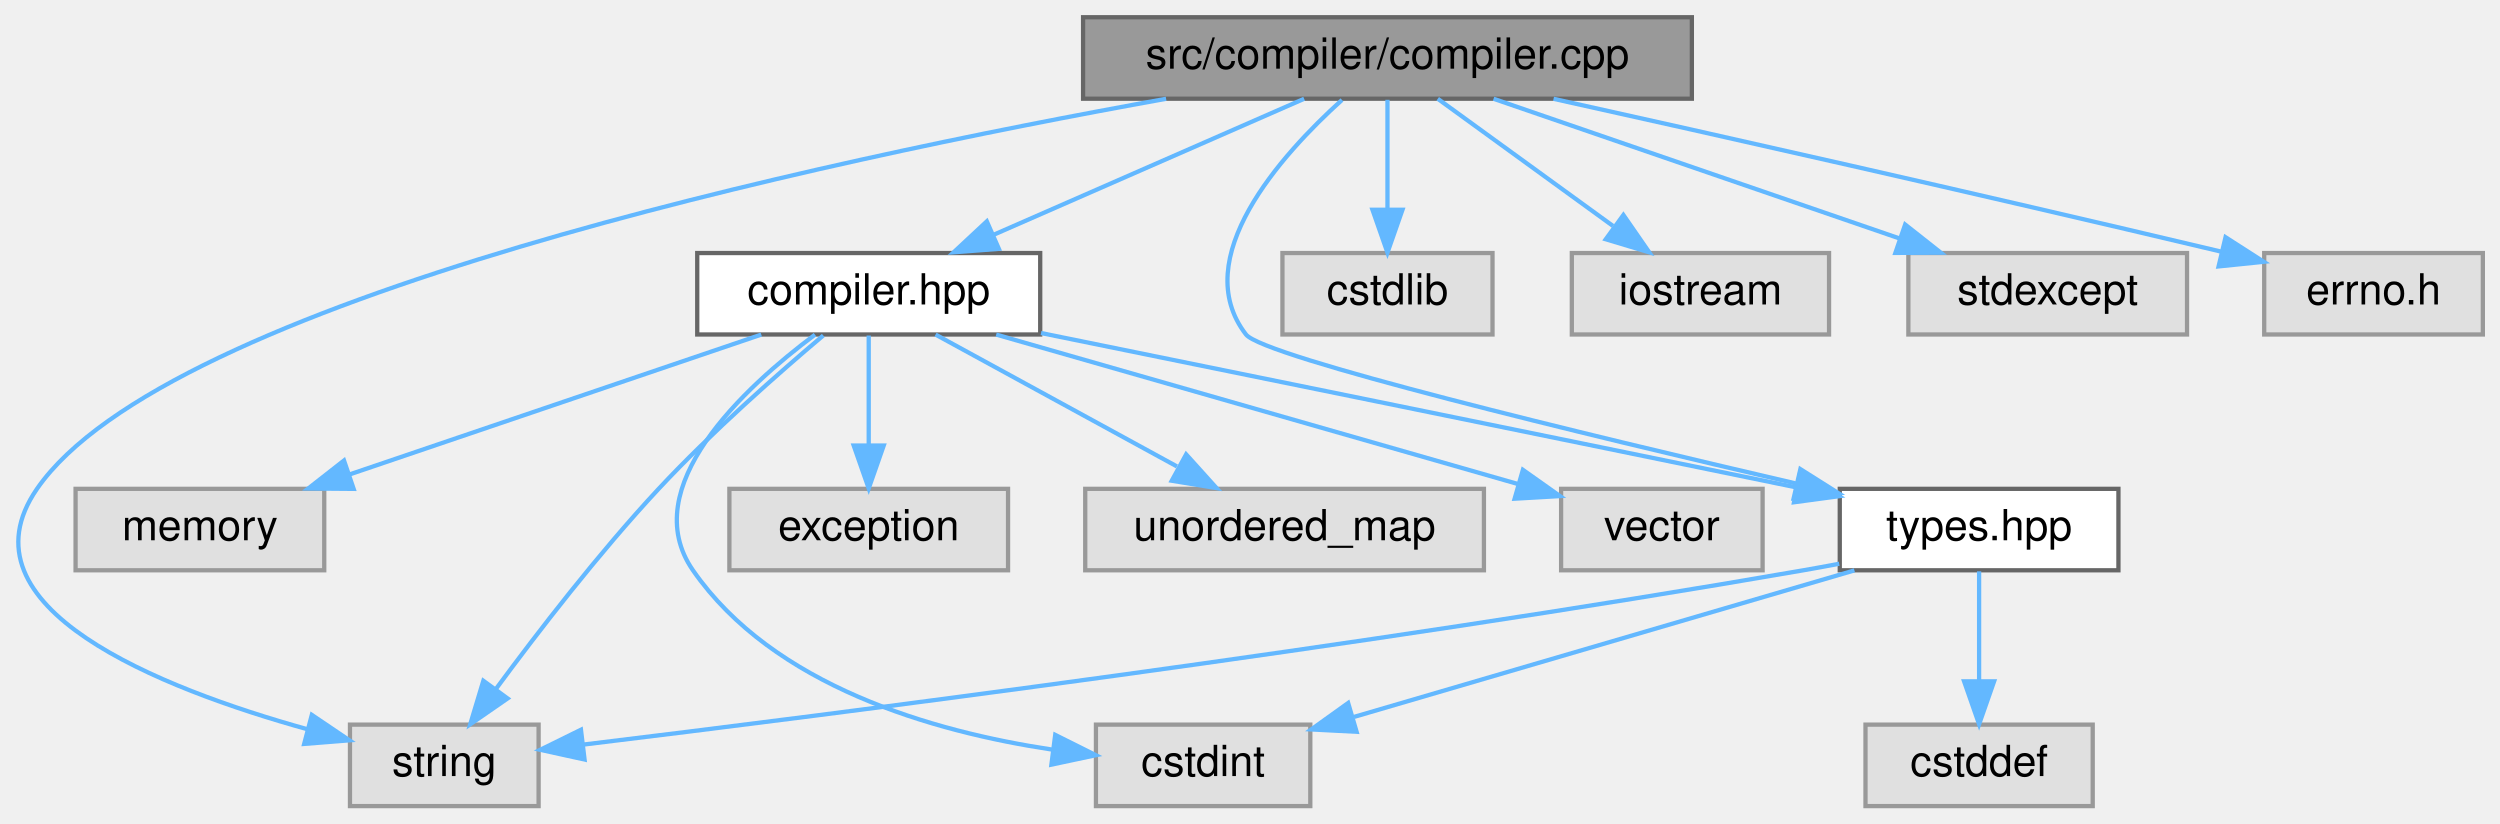
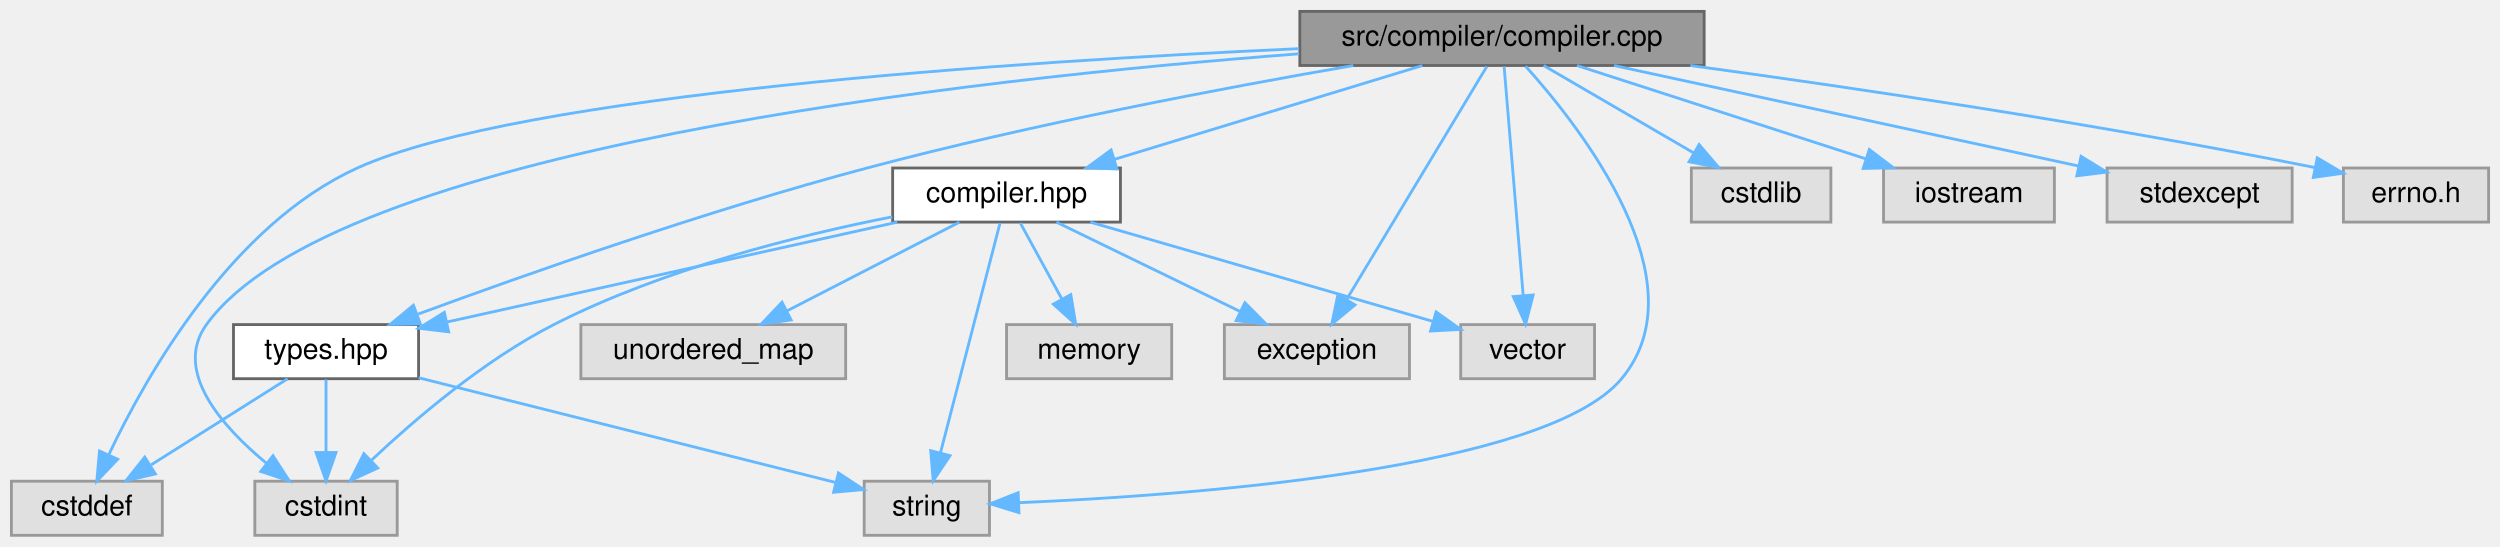
- <svg xmlns="http://www.w3.org/2000/svg" xmlns:xlink="http://www.w3.org/1999/xlink" width="583pt" height="192pt" viewBox="0.00 0.00 583.13 192.00">
+ <svg xmlns="http://www.w3.org/2000/svg" xmlns:xlink="http://www.w3.org/1999/xlink" width="878pt" height="192pt" viewBox="0.00 0.00 878.00 192.00">
  <g id="graph0" class="graph" transform="scale(1 1) rotate(0) translate(4 188)">
    <g id="Node000001" class="node">
      <g id="a_Node000001">
        <a xlink:title=" ">
-           <polygon fill="#999999" stroke="#666666" points="390.63,-184 248.63,-184 248.63,-165 390.63,-165 390.63,-184" />
-           <text text-anchor="middle" x="319.63" y="-172" font-family="Helvetica,sans-Serif" font-size="10.00">src/compiler/compiler.cpp</text>
+           <polygon fill="#999999" stroke="#666666" points="594.5,-184 452.5,-184 452.5,-165 594.5,-165 594.5,-184" />
+           <text text-anchor="middle" x="523.5" y="-172" font-family="Helvetica,sans-Serif" font-size="10.00">src/compiler/compiler.cpp</text>
        </a>
      </g>
    </g>
    <g id="Node000002" class="node">
      <g id="a_Node000002">
        <a xlink:href="compiler_8hpp.html" target="_top" xlink:title=" ">
-           <polygon fill="white" stroke="#666666" points="238.63,-129 158.63,-129 158.63,-110 238.63,-110 238.63,-129" />
-           <text text-anchor="middle" x="198.63" y="-117" font-family="Helvetica,sans-Serif" font-size="10.00">compiler.hpp</text>
+           <polygon fill="white" stroke="#666666" points="389.5,-129 309.5,-129 309.5,-110 389.5,-110 389.5,-129" />
+           <text text-anchor="middle" x="349.5" y="-117" font-family="Helvetica,sans-Serif" font-size="10.00">compiler.hpp</text>
        </a>
      </g>
    </g>
    <g id="edge1_Node000001_Node000002" class="edge">
      <g id="a_edge1_Node000001_Node000002">
        <a xlink:title=" ">
-           <path fill="none" stroke="#63b8ff" d="M300.19,-164.98C280.64,-156.42 250.25,-143.11 227.81,-133.28" />
-           <polygon fill="#63b8ff" stroke="#63b8ff" points="228.99,-129.98 218.43,-129.17 226.18,-136.39 228.99,-129.98" />
+           <path fill="none" stroke="#63b8ff" d="M495.54,-164.98C466.2,-156.05 419.9,-141.94 387.31,-132.02" />
+           <polygon fill="#63b8ff" stroke="#63b8ff" points="388.26,-128.65 377.68,-129.08 386.22,-135.34 388.26,-128.65" />
        </a>
      </g>
    </g>
    <g id="Node000003" class="node">
      <g id="a_Node000003">
        <a xlink:href="types_8hpp.html" target="_top" xlink:title=" ">
-           <polygon fill="white" stroke="#666666" points="490.13,-74 425.13,-74 425.13,-55 490.13,-55 490.13,-74" />
-           <text text-anchor="middle" x="457.63" y="-62" font-family="Helvetica,sans-Serif" font-size="10.00">types.hpp</text>
+           <polygon fill="white" stroke="#666666" points="143,-74 78,-74 78,-55 143,-55 143,-74" />
+           <text text-anchor="middle" x="110.5" y="-62" font-family="Helvetica,sans-Serif" font-size="10.00">types.hpp</text>
        </a>
      </g>
    </g>
    <g id="edge12_Node000001_Node000003" class="edge">
      <g id="a_edge12_Node000001_Node000003">
        <a xlink:title=" ">
-           <path fill="none" stroke="#63b8ff" d="M309.02,-164.71C294.83,-151.9 272.96,-127.69 286.63,-110 290.65,-104.81 365.77,-86.66 415.1,-75.2" />
-           <polygon fill="#63b8ff" stroke="#63b8ff" points="415.94,-78.6 424.9,-72.94 414.37,-71.78 415.94,-78.6" />
+           <path fill="none" stroke="#63b8ff" d="M471.26,-164.99C425.79,-157.13 358.3,-144.36 300.5,-129 244.27,-114.06 180.41,-91.53 142.89,-77.71" />
+           <polygon fill="#63b8ff" stroke="#63b8ff" points="143.63,-74.25 133.03,-74.06 141.19,-80.82 143.63,-74.25" />
+         </a>
+       </g>
+     </g>
+     <g id="Node000004" class="node">
+       <g id="a_Node000004">
+         <a xlink:title=" ">
+           <polygon fill="#e0e0e0" stroke="#999999" points="53,-19 0,-19 0,0 53,0 53,-19" />
+           <text text-anchor="middle" x="26.5" y="-7" font-family="Helvetica,sans-Serif" font-size="10.00">cstddef</text>
+         </a>
+       </g>
+     </g>
+     <g id="edge13_Node000001_Node000004" class="edge">
+       <g id="a_edge13_Node000001_Node000004">
+         <a xlink:title=" ">
+           <path fill="none" stroke="#63b8ff" d="M452.22,-170.91C352.95,-166.41 178.81,-155.01 121.5,-129 77.22,-108.9 47.43,-56.25 34.24,-28.39" />
+           <polygon fill="#63b8ff" stroke="#63b8ff" points="37.32,-26.71 30,-19.04 30.94,-29.6 37.32,-26.71" />
+         </a>
+       </g>
+     </g>
+     <g id="Node000005" class="node">
+       <g id="a_Node000005">
+         <a xlink:title=" ">
+           <polygon fill="#e0e0e0" stroke="#999999" points="135.5,-19 85.5,-19 85.5,0 135.5,0 135.5,-19" />
+           <text text-anchor="middle" x="110.5" y="-7" font-family="Helvetica,sans-Serif" font-size="10.00">cstdint</text>
+         </a>
+       </g>
+     </g>
+     <g id="edge14_Node000001_Node000005" class="edge">
+       <g id="a_edge14_Node000001_Node000005">
+         <a xlink:title=" ">
+           <path fill="none" stroke="#63b8ff" d="M452.26,-169.11C335.71,-160.22 112.77,-135.42 68.5,-74 56.72,-57.66 73.86,-38.26 89.65,-25.25" />
+           <polygon fill="#63b8ff" stroke="#63b8ff" points="91.87,-27.96 97.63,-19.07 87.58,-22.42 91.87,-27.96" />
        </a>
      </g>
    </g>
    <g id="Node000006" class="node">
      <g id="a_Node000006">
        <a xlink:title=" ">
-           <polygon fill="#e0e0e0" stroke="#999999" points="121.63,-19 77.63,-19 77.63,0 121.63,0 121.63,-19" />
-           <text text-anchor="middle" x="99.63" y="-7" font-family="Helvetica,sans-Serif" font-size="10.00">string</text>
-         </a>
-       </g>
-     </g>
-     <g id="edge16_Node000001_Node000006" class="edge">
-       <g id="a_edge16_Node000001_Node000006">
-         <a xlink:title=" ">
-           <path fill="none" stroke="#63b8ff" d="M268,-164.98C186.67,-150.36 34.85,-117.78 4.63,-74 -14.44,-46.36 33.25,-27.51 67.75,-17.91" />
-           <polygon fill="#63b8ff" stroke="#63b8ff" points="68.73,-21.27 77.51,-15.34 66.95,-14.5 68.73,-21.27" />
+           <polygon fill="#e0e0e0" stroke="#999999" points="343.5,-19 299.5,-19 299.5,0 343.5,0 343.5,-19" />
+           <text text-anchor="middle" x="321.5" y="-7" font-family="Helvetica,sans-Serif" font-size="10.00">string</text>
+         </a>
+       </g>
+     </g>
+     <g id="edge19_Node000001_Node000006" class="edge">
+       <g id="a_edge19_Node000001_Node000006">
+         <a xlink:title=" ">
+           <path fill="none" stroke="#63b8ff" d="M531.8,-164.74C550.84,-143.6 593.88,-89.03 565.5,-55 538.9,-23.1 413.82,-14.01 353.8,-11.46" />
+           <polygon fill="#63b8ff" stroke="#63b8ff" points="353.86,-7.96 343.73,-11.07 353.58,-14.96 353.86,-7.96" />
+         </a>
+       </g>
+     </g>
+     <g id="Node000007" class="node">
+       <g id="a_Node000007">
+         <a xlink:title=" ">
+           <polygon fill="#e0e0e0" stroke="#999999" points="491,-74 426,-74 426,-55 491,-55 491,-74" />
+           <text text-anchor="middle" x="458.5" y="-62" font-family="Helvetica,sans-Serif" font-size="10.00">exception</text>
+         </a>
+       </g>
+     </g>
+     <g id="edge16_Node000001_Node000007" class="edge">
+       <g id="a_edge16_Node000001_Node000007">
+         <a xlink:title=" ">
+           <path fill="none" stroke="#63b8ff" d="M518.18,-164.66C507.46,-146.85 483.1,-106.37 469.04,-83.01" />
+           <polygon fill="#63b8ff" stroke="#63b8ff" points="471.87,-80.92 463.71,-74.16 465.87,-84.53 471.87,-80.92" />
+         </a>
+       </g>
+     </g>
+     <g id="Node000009" class="node">
+       <g id="a_Node000009">
+         <a xlink:title=" ">
+           <polygon fill="#e0e0e0" stroke="#999999" points="556,-74 509,-74 509,-55 556,-55 556,-74" />
+           <text text-anchor="middle" x="532.5" y="-62" font-family="Helvetica,sans-Serif" font-size="10.00">vector</text>
+         </a>
+       </g>
+     </g>
+     <g id="edge20_Node000001_Node000009" class="edge">
+       <g id="a_edge20_Node000001_Node000009">
+         <a xlink:title=" ">
+           <path fill="none" stroke="#63b8ff" d="M524.24,-164.66C525.69,-147.17 528.97,-107.8 530.94,-84.27" />
+           <polygon fill="#63b8ff" stroke="#63b8ff" points="534.44,-84.41 531.78,-74.16 527.46,-83.83 534.44,-84.41" />
        </a>
      </g>
    </g>
    <g id="Node000011" class="node">
      <g id="a_Node000011">
        <a xlink:title=" ">
-           <polygon fill="#e0e0e0" stroke="#999999" points="344.13,-129 295.13,-129 295.13,-110 344.13,-110 344.13,-129" />
-           <text text-anchor="middle" x="319.63" y="-117" font-family="Helvetica,sans-Serif" font-size="10.00">cstdlib</text>
-         </a>
-       </g>
-     </g>
-     <g id="edge13_Node000001_Node000011" class="edge">
-       <g id="a_edge13_Node000001_Node000011">
-         <a xlink:title=" ">
-           <path fill="none" stroke="#63b8ff" d="M319.63,-164.75C319.63,-157.8 319.63,-147.85 319.63,-139.13" />
-           <polygon fill="#63b8ff" stroke="#63b8ff" points="323.13,-139.09 319.63,-129.09 316.13,-139.09 323.13,-139.09" />
+           <polygon fill="#e0e0e0" stroke="#999999" points="639,-129 590,-129 590,-110 639,-110 639,-129" />
+           <text text-anchor="middle" x="614.5" y="-117" font-family="Helvetica,sans-Serif" font-size="10.00">cstdlib</text>
+         </a>
+       </g>
+     </g>
+     <g id="edge15_Node000001_Node000011" class="edge">
+       <g id="a_edge15_Node000001_Node000011">
+         <a xlink:title=" ">
+           <path fill="none" stroke="#63b8ff" d="M538.12,-164.98C552.36,-156.69 574.25,-143.94 590.95,-134.22" />
+           <polygon fill="#63b8ff" stroke="#63b8ff" points="592.73,-137.23 599.61,-129.17 589.21,-131.18 592.73,-137.23" />
        </a>
      </g>
    </g>
    <g id="Node000012" class="node">
      <g id="a_Node000012">
        <a xlink:title=" ">
-           <polygon fill="#e0e0e0" stroke="#999999" points="422.63,-129 362.63,-129 362.63,-110 422.63,-110 422.63,-129" />
-           <text text-anchor="middle" x="392.63" y="-117" font-family="Helvetica,sans-Serif" font-size="10.00">iostream</text>
-         </a>
-       </g>
-     </g>
-     <g id="edge14_Node000001_Node000012" class="edge">
-       <g id="a_edge14_Node000001_Node000012">
-         <a xlink:title=" ">
-           <path fill="none" stroke="#63b8ff" d="M331.36,-164.98C342.37,-157 359.05,-144.88 372.24,-135.31" />
-           <polygon fill="#63b8ff" stroke="#63b8ff" points="374.66,-137.88 380.69,-129.17 370.54,-132.21 374.66,-137.88" />
+           <polygon fill="#e0e0e0" stroke="#999999" points="717.5,-129 657.5,-129 657.5,-110 717.5,-110 717.5,-129" />
+           <text text-anchor="middle" x="687.5" y="-117" font-family="Helvetica,sans-Serif" font-size="10.00">iostream</text>
+         </a>
+       </g>
+     </g>
+     <g id="edge17_Node000001_Node000012" class="edge">
+       <g id="a_edge17_Node000001_Node000012">
+         <a xlink:title=" ">
+           <path fill="none" stroke="#63b8ff" d="M549.85,-164.98C577.26,-156.13 620.39,-142.19 651.06,-132.28" />
+           <polygon fill="#63b8ff" stroke="#63b8ff" points="652.5,-135.49 660.94,-129.08 650.35,-128.83 652.5,-135.49" />
        </a>
      </g>
    </g>
    <g id="Node000013" class="node">
      <g id="a_Node000013">
        <a xlink:title=" ">
-           <polygon fill="#e0e0e0" stroke="#999999" points="506.13,-129 441.13,-129 441.13,-110 506.13,-110 506.13,-129" />
-           <text text-anchor="middle" x="473.63" y="-117" font-family="Helvetica,sans-Serif" font-size="10.00">stdexcept</text>
-         </a>
-       </g>
-     </g>
-     <g id="edge15_Node000001_Node000013" class="edge">
-       <g id="a_edge15_Node000001_Node000013">
-         <a xlink:title=" ">
-           <path fill="none" stroke="#63b8ff" d="M344.38,-164.98C370.01,-156.16 410.27,-142.31 439.04,-132.41" />
-           <polygon fill="#63b8ff" stroke="#63b8ff" points="440.38,-135.65 448.7,-129.08 438.1,-129.03 440.38,-135.65" />
+           <polygon fill="#e0e0e0" stroke="#999999" points="801,-129 736,-129 736,-110 801,-110 801,-129" />
+           <text text-anchor="middle" x="768.5" y="-117" font-family="Helvetica,sans-Serif" font-size="10.00">stdexcept</text>
+         </a>
+       </g>
+     </g>
+     <g id="edge18_Node000001_Node000013" class="edge">
+       <g id="a_edge18_Node000001_Node000013">
+         <a xlink:title=" ">
+           <path fill="none" stroke="#63b8ff" d="M562.86,-164.98C607.51,-155.33 680.04,-139.64 725.96,-129.7" />
+           <polygon fill="#63b8ff" stroke="#63b8ff" points="726.86,-133.09 735.9,-127.55 725.38,-126.25 726.86,-133.09" />
        </a>
      </g>
    </g>
    <g id="Node000014" class="node">
      <g id="a_Node000014">
        <a xlink:title=" ">
-           <polygon fill="#e0e0e0" stroke="#999999" points="575.13,-129 524.13,-129 524.13,-110 575.13,-110 575.13,-129" />
-           <text text-anchor="middle" x="549.63" y="-117" font-family="Helvetica,sans-Serif" font-size="10.00">errno.h</text>
-         </a>
-       </g>
-     </g>
-     <g id="edge17_Node000001_Node000014" class="edge">
-       <g id="a_edge17_Node000001_Node000014">
-         <a xlink:title=" ">
-           <path fill="none" stroke="#63b8ff" d="M358.37,-164.97C395.86,-156.65 454.56,-143.47 514.08,-129.33" />
-           <polygon fill="#63b8ff" stroke="#63b8ff" points="515.11,-132.69 524.03,-126.96 513.49,-125.88 515.11,-132.69" />
+           <polygon fill="#e0e0e0" stroke="#999999" points="870,-129 819,-129 819,-110 870,-110 870,-129" />
+           <text text-anchor="middle" x="844.5" y="-117" font-family="Helvetica,sans-Serif" font-size="10.00">errno.h</text>
+         </a>
+       </g>
+     </g>
+     <g id="edge21_Node000001_Node000014" class="edge">
+       <g id="a_edge21_Node000001_Node000014">
+         <a xlink:title=" ">
+           <path fill="none" stroke="#63b8ff" d="M589.63,-164.99C645.72,-157.37 728.48,-145.2 809.12,-129.13" />
+           <polygon fill="#63b8ff" stroke="#63b8ff" points="809.83,-132.56 818.94,-127.16 808.44,-125.7 809.83,-132.56" />
        </a>
      </g>
    </g>
    <g id="edge2_Node000002_Node000003" class="edge">
      <g id="a_edge2_Node000002_Node000003">
        <a xlink:title=" ">
-           <path fill="none" stroke="#63b8ff" d="M238.82,-110.34C280.52,-101.85 347.89,-88.13 415.06,-74.32" />
-           <polygon fill="#63b8ff" stroke="#63b8ff" points="415.87,-77.73 424.96,-72.28 414.46,-70.87 415.87,-77.73" />
-         </a>
-       </g>
-     </g>
-     <g id="Node000005" class="node">
-       <g id="a_Node000005">
-         <a xlink:title=" ">
-           <polygon fill="#e0e0e0" stroke="#999999" points="301.63,-19 251.63,-19 251.63,0 301.63,0 301.63,-19" />
-           <text text-anchor="middle" x="276.63" y="-7" font-family="Helvetica,sans-Serif" font-size="10.00">cstdint</text>
+           <path fill="none" stroke="#63b8ff" d="M311.1,-109.98C267.89,-100.4 197.88,-84.88 153.04,-74.93" />
+           <polygon fill="#63b8ff" stroke="#63b8ff" points="153.57,-71.47 143.05,-72.72 152.05,-78.3 153.57,-71.47" />
        </a>
      </g>
    </g>
    <g id="edge6_Node000002_Node000005" class="edge">
      <g id="a_edge6_Node000002_Node000005">
        <a xlink:title=" ">
-           <path fill="none" stroke="#63b8ff" d="M186.1,-109.96C169.63,-97.66 144.25,-74.3 157.63,-55 176.36,-28 213.59,-17.36 241.45,-13.17" />
-           <polygon fill="#63b8ff" stroke="#63b8ff" points="242.13,-16.61 251.6,-11.87 241.24,-9.67 242.13,-16.61" />
+           <path fill="none" stroke="#63b8ff" d="M309.33,-111.85C276.16,-105.31 228.54,-93.42 190.5,-74 165.98,-61.49 141.78,-40.8 126.53,-26.45" />
+           <polygon fill="#63b8ff" stroke="#63b8ff" points="128.66,-23.64 119.03,-19.22 123.8,-28.68 128.66,-23.64" />
        </a>
      </g>
    </g>
    <g id="edge8_Node000002_Node000006" class="edge">
      <g id="a_edge8_Node000002_Node000006">
        <a xlink:title=" ">
-           <path fill="none" stroke="#63b8ff" d="M188.03,-109.77C177.78,-101.12 162.01,-87.28 149.63,-74 135.64,-58.99 121.32,-40.4 111.61,-27.23" />
-           <polygon fill="#63b8ff" stroke="#63b8ff" points="114.4,-25.11 105.68,-19.08 108.74,-29.23 114.4,-25.11" />
-         </a>
-       </g>
-     </g>
-     <g id="Node000007" class="node">
-       <g id="a_Node000007">
-         <a xlink:title=" ">
-           <polygon fill="#e0e0e0" stroke="#999999" points="231.13,-74 166.13,-74 166.13,-55 231.13,-55 231.13,-74" />
-           <text text-anchor="middle" x="198.63" y="-62" font-family="Helvetica,sans-Serif" font-size="10.00">exception</text>
+           <path fill="none" stroke="#63b8ff" d="M347.21,-109.66C342.65,-92.09 332.38,-52.45 326.28,-28.95" />
+           <polygon fill="#63b8ff" stroke="#63b8ff" points="329.64,-27.96 323.74,-19.16 322.87,-29.72 329.64,-27.96" />
        </a>
      </g>
    </g>
    <g id="edge7_Node000002_Node000007" class="edge">
      <g id="a_edge7_Node000002_Node000007">
        <a xlink:title=" ">
-           <path fill="none" stroke="#63b8ff" d="M198.63,-109.75C198.63,-102.8 198.63,-92.85 198.63,-84.13" />
-           <polygon fill="#63b8ff" stroke="#63b8ff" points="202.13,-84.09 198.63,-74.09 195.13,-84.09 202.13,-84.09" />
+           <path fill="none" stroke="#63b8ff" d="M367.01,-109.98C384.47,-101.5 411.51,-88.35 431.67,-78.54" />
+           <polygon fill="#63b8ff" stroke="#63b8ff" points="433.21,-81.69 440.67,-74.17 430.14,-75.4 433.21,-81.69" />
        </a>
      </g>
    </g>
    <g id="Node000008" class="node">
      <g id="a_Node000008">
        <a xlink:title=" ">
-           <polygon fill="#e0e0e0" stroke="#999999" points="342.13,-74 249.13,-74 249.13,-55 342.13,-55 342.13,-74" />
-           <text text-anchor="middle" x="295.63" y="-62" font-family="Helvetica,sans-Serif" font-size="10.00">unordered_map</text>
+           <polygon fill="#e0e0e0" stroke="#999999" points="293,-74 200,-74 200,-55 293,-55 293,-74" />
+           <text text-anchor="middle" x="246.5" y="-62" font-family="Helvetica,sans-Serif" font-size="10.00">unordered_map</text>
        </a>
      </g>
    </g>
    <g id="edge9_Node000002_Node000008" class="edge">
      <g id="a_edge9_Node000002_Node000008">
        <a xlink:title=" ">
-           <path fill="none" stroke="#63b8ff" d="M214.22,-109.98C229.4,-101.69 252.73,-88.94 270.53,-79.22" />
-           <polygon fill="#63b8ff" stroke="#63b8ff" points="272.67,-82.04 279.77,-74.17 269.31,-75.89 272.67,-82.04" />
-         </a>
-       </g>
-     </g>
-     <g id="Node000009" class="node">
-       <g id="a_Node000009">
-         <a xlink:title=" ">
-           <polygon fill="#e0e0e0" stroke="#999999" points="407.13,-74 360.13,-74 360.13,-55 407.13,-55 407.13,-74" />
-           <text text-anchor="middle" x="383.63" y="-62" font-family="Helvetica,sans-Serif" font-size="10.00">vector</text>
+           <path fill="none" stroke="#63b8ff" d="M332.95,-109.98C316.61,-101.57 291.37,-88.59 272.37,-78.81" />
+           <polygon fill="#63b8ff" stroke="#63b8ff" points="273.84,-75.63 263.35,-74.17 270.64,-81.86 273.84,-75.63" />
        </a>
      </g>
    </g>
    <g id="edge10_Node000002_Node000009" class="edge">
      <g id="a_edge10_Node000002_Node000009">
        <a xlink:title=" ">
-           <path fill="none" stroke="#63b8ff" d="M228.36,-109.98C261.64,-100.45 315.45,-85.03 350.18,-75.09" />
-           <polygon fill="#63b8ff" stroke="#63b8ff" points="351.22,-78.43 359.87,-72.31 349.29,-71.7 351.22,-78.43" />
+           <path fill="none" stroke="#63b8ff" d="M378.9,-109.98C411.68,-100.49 464.59,-85.17 498.96,-75.21" />
+           <polygon fill="#63b8ff" stroke="#63b8ff" points="500.36,-78.45 508.99,-72.31 498.41,-71.73 500.36,-78.45" />
        </a>
      </g>
    </g>
    <g id="Node000010" class="node">
      <g id="a_Node000010">
        <a xlink:title=" ">
-           <polygon fill="#e0e0e0" stroke="#999999" points="71.63,-74 13.63,-74 13.63,-55 71.63,-55 71.63,-74" />
-           <text text-anchor="middle" x="42.63" y="-62" font-family="Helvetica,sans-Serif" font-size="10.00">memory</text>
+           <polygon fill="#e0e0e0" stroke="#999999" points="407.5,-74 349.5,-74 349.5,-55 407.5,-55 407.5,-74" />
+           <text text-anchor="middle" x="378.5" y="-62" font-family="Helvetica,sans-Serif" font-size="10.00">memory</text>
        </a>
      </g>
    </g>
    <g id="edge11_Node000002_Node000010" class="edge">
      <g id="a_edge11_Node000002_Node000010">
        <a xlink:title=" ">
-           <path fill="none" stroke="#63b8ff" d="M173.57,-109.98C147.61,-101.16 106.83,-87.31 77.68,-77.41" />
-           <polygon fill="#63b8ff" stroke="#63b8ff" points="78.49,-73.99 67.89,-74.08 76.24,-80.61 78.49,-73.99" />
-         </a>
-       </g>
-     </g>
-     <g id="Node000004" class="node">
-       <g id="a_Node000004">
-         <a xlink:title=" ">
-           <polygon fill="#e0e0e0" stroke="#999999" points="484.13,-19 431.13,-19 431.13,0 484.13,0 484.13,-19" />
-           <text text-anchor="middle" x="457.63" y="-7" font-family="Helvetica,sans-Serif" font-size="10.00">cstddef</text>
+           <path fill="none" stroke="#63b8ff" d="M354.29,-109.75C358.26,-102.49 364.03,-91.95 368.93,-82.98" />
+           <polygon fill="#63b8ff" stroke="#63b8ff" points="372.07,-84.54 373.8,-74.09 365.93,-81.18 372.07,-84.54" />
        </a>
      </g>
    </g>
    <g id="edge3_Node000003_Node000004" class="edge">
      <g id="a_edge3_Node000003_Node000004">
        <a xlink:title=" ">
-           <path fill="none" stroke="#63b8ff" d="M457.63,-54.75C457.63,-47.8 457.63,-37.85 457.63,-29.13" />
-           <polygon fill="#63b8ff" stroke="#63b8ff" points="461.13,-29.09 457.63,-19.09 454.13,-29.09 461.13,-29.09" />
+           <path fill="none" stroke="#63b8ff" d="M97,-54.98C84.1,-46.84 64.4,-34.41 49.1,-24.76" />
+           <polygon fill="#63b8ff" stroke="#63b8ff" points="50.57,-21.55 40.24,-19.17 46.83,-27.47 50.57,-21.55" />
        </a>
      </g>
    </g>
    <g id="edge4_Node000003_Node000005" class="edge">
      <g id="a_edge4_Node000003_Node000005">
        <a xlink:title=" ">
-           <path fill="none" stroke="#63b8ff" d="M428.55,-54.98C396.77,-45.68 345.84,-30.76 311.82,-20.8" />
-           <polygon fill="#63b8ff" stroke="#63b8ff" points="312.43,-17.33 301.85,-17.88 310.46,-24.05 312.43,-17.33" />
+           <path fill="none" stroke="#63b8ff" d="M110.5,-54.75C110.5,-47.8 110.5,-37.85 110.5,-29.13" />
+           <polygon fill="#63b8ff" stroke="#63b8ff" points="114,-29.09 110.5,-19.09 107,-29.09 114,-29.09" />
        </a>
      </g>
    </g>
    <g id="edge5_Node000003_Node000006" class="edge">
      <g id="a_edge5_Node000003_Node000006">
        <a xlink:title=" ">
-           <path fill="none" stroke="#63b8ff" d="M425,-56.53C422.17,-55.99 419.36,-55.47 416.63,-55 313.03,-37.01 189.39,-21.3 131.94,-14.33" />
-           <polygon fill="#63b8ff" stroke="#63b8ff" points="132.35,-10.86 122,-13.13 131.51,-17.81 132.35,-10.86" />
+           <path fill="none" stroke="#63b8ff" d="M143.01,-55.33C182.8,-45.34 249.77,-28.52 289.39,-18.57" />
+           <polygon fill="#63b8ff" stroke="#63b8ff" points="290.47,-21.9 299.31,-16.07 288.76,-15.12 290.47,-21.9" />
        </a>
      </g>
    </g>
  </g>
</svg>
